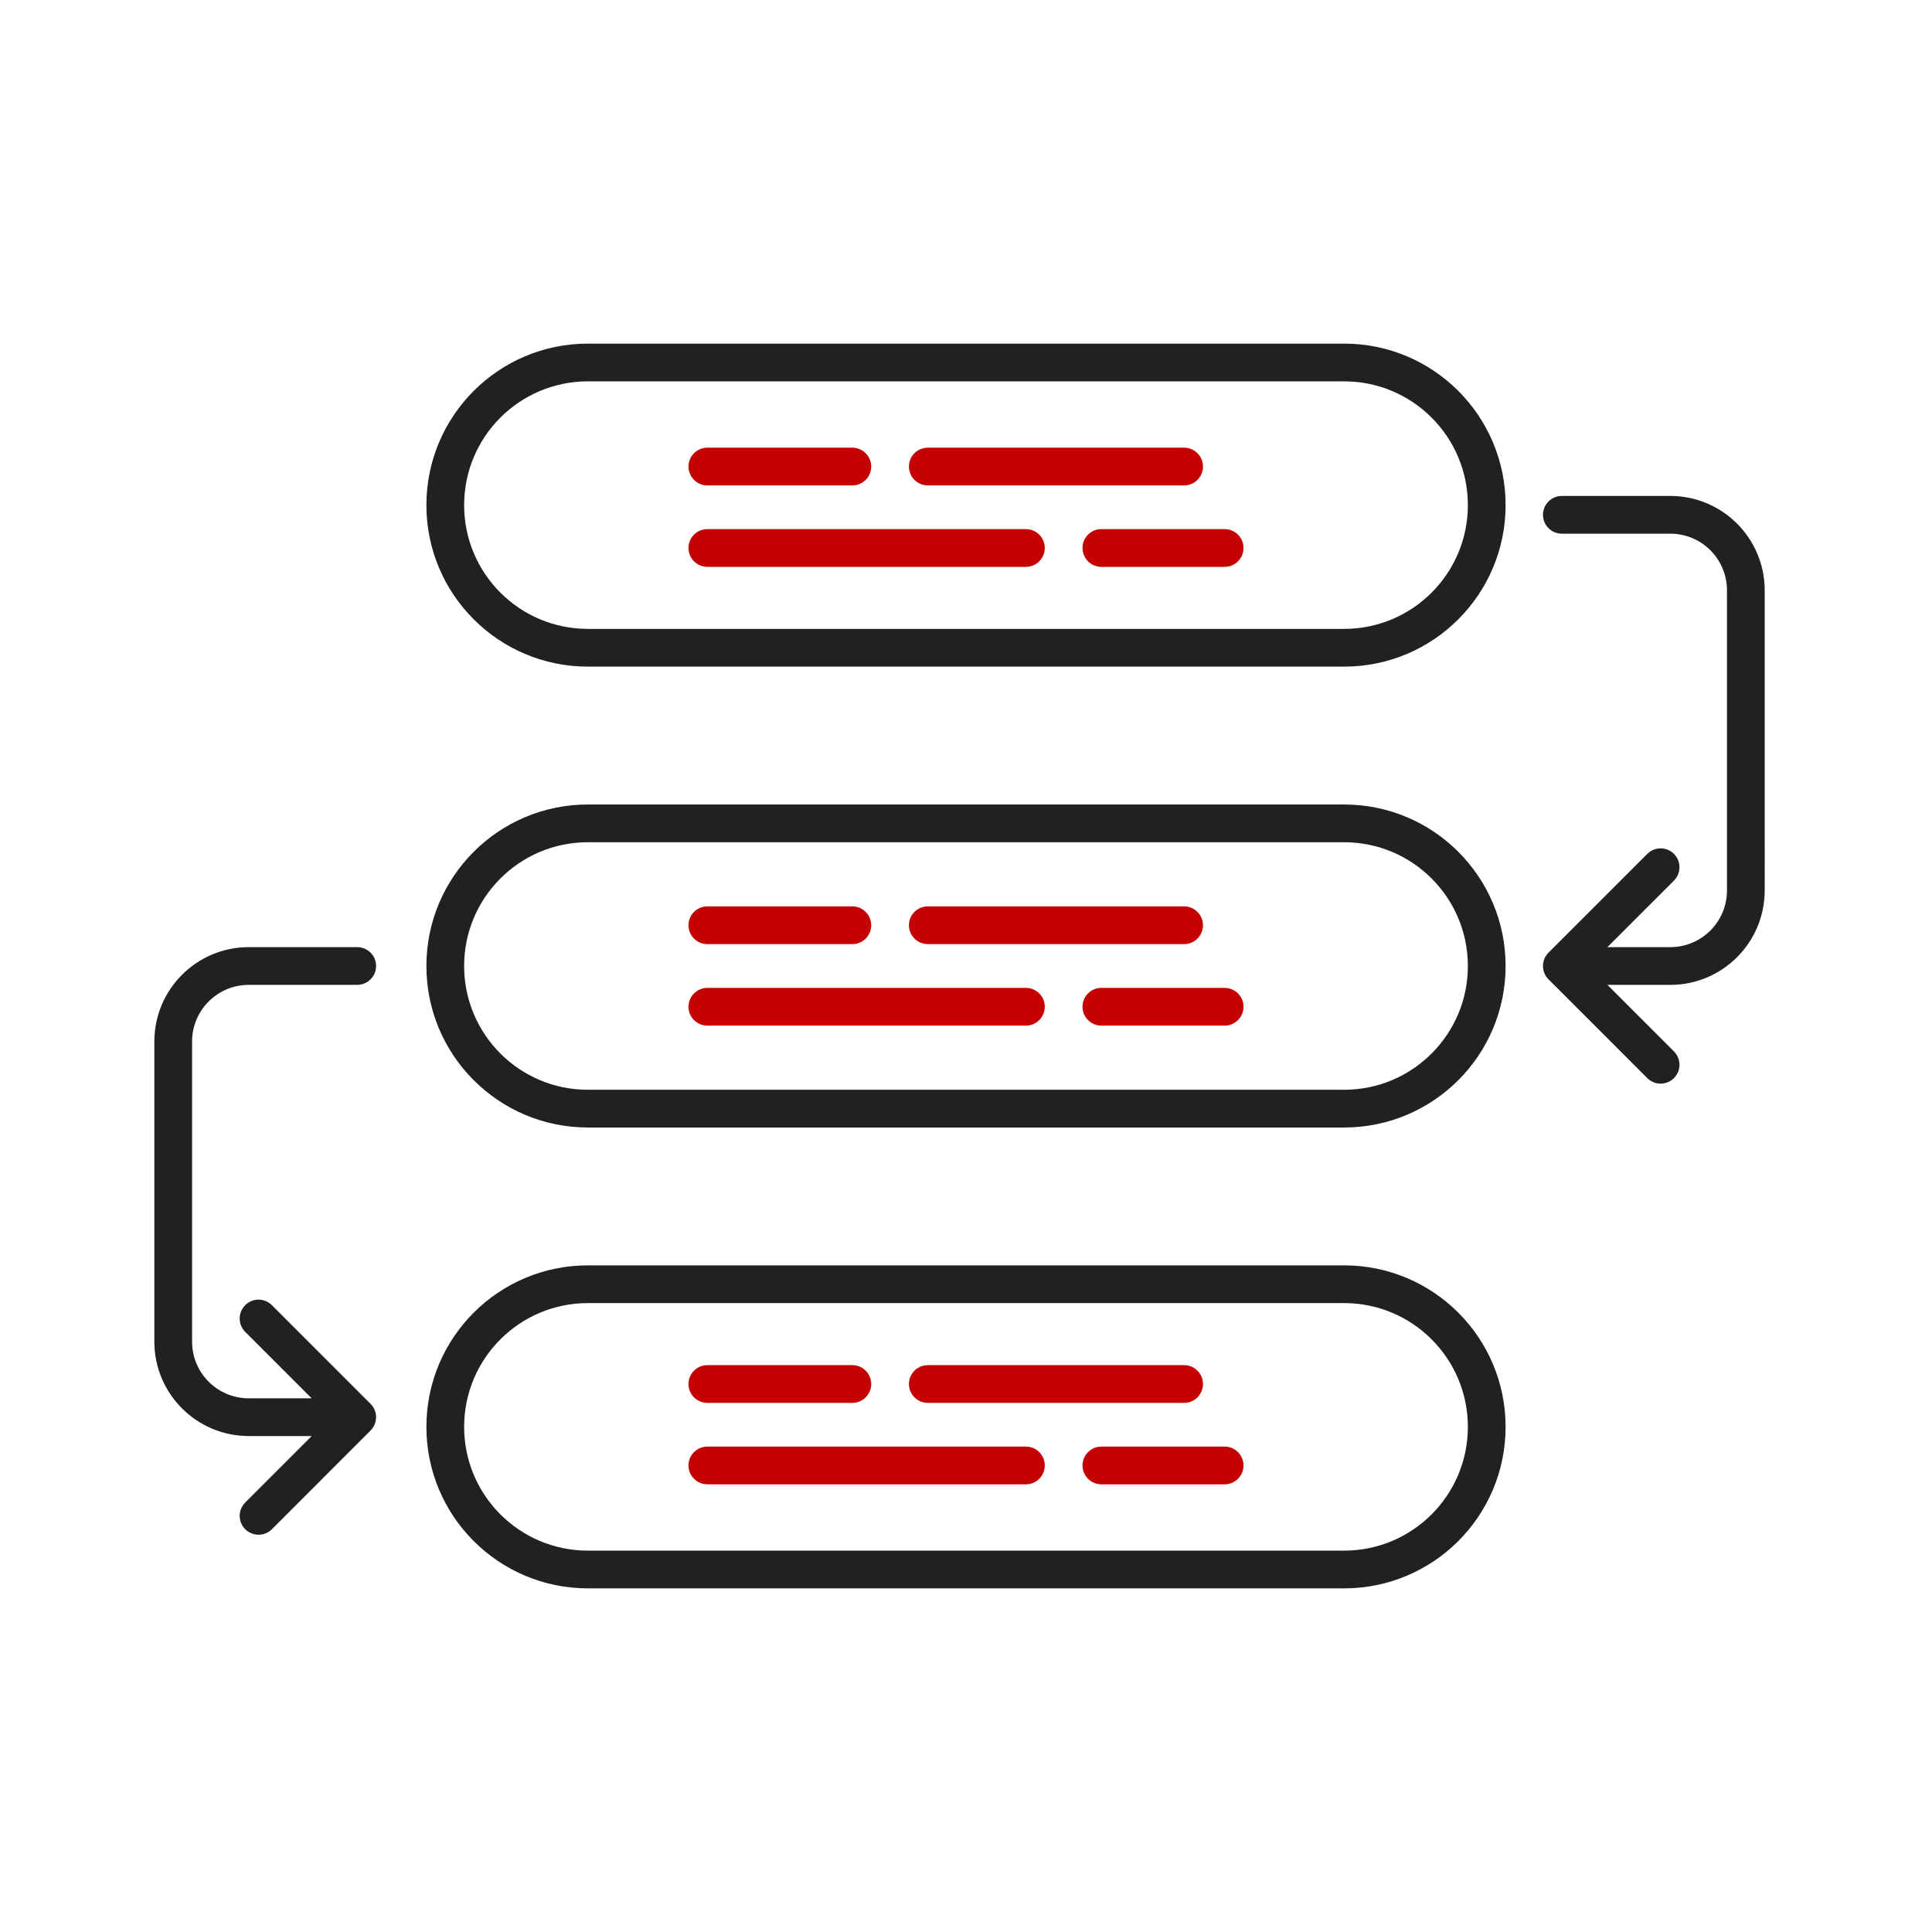
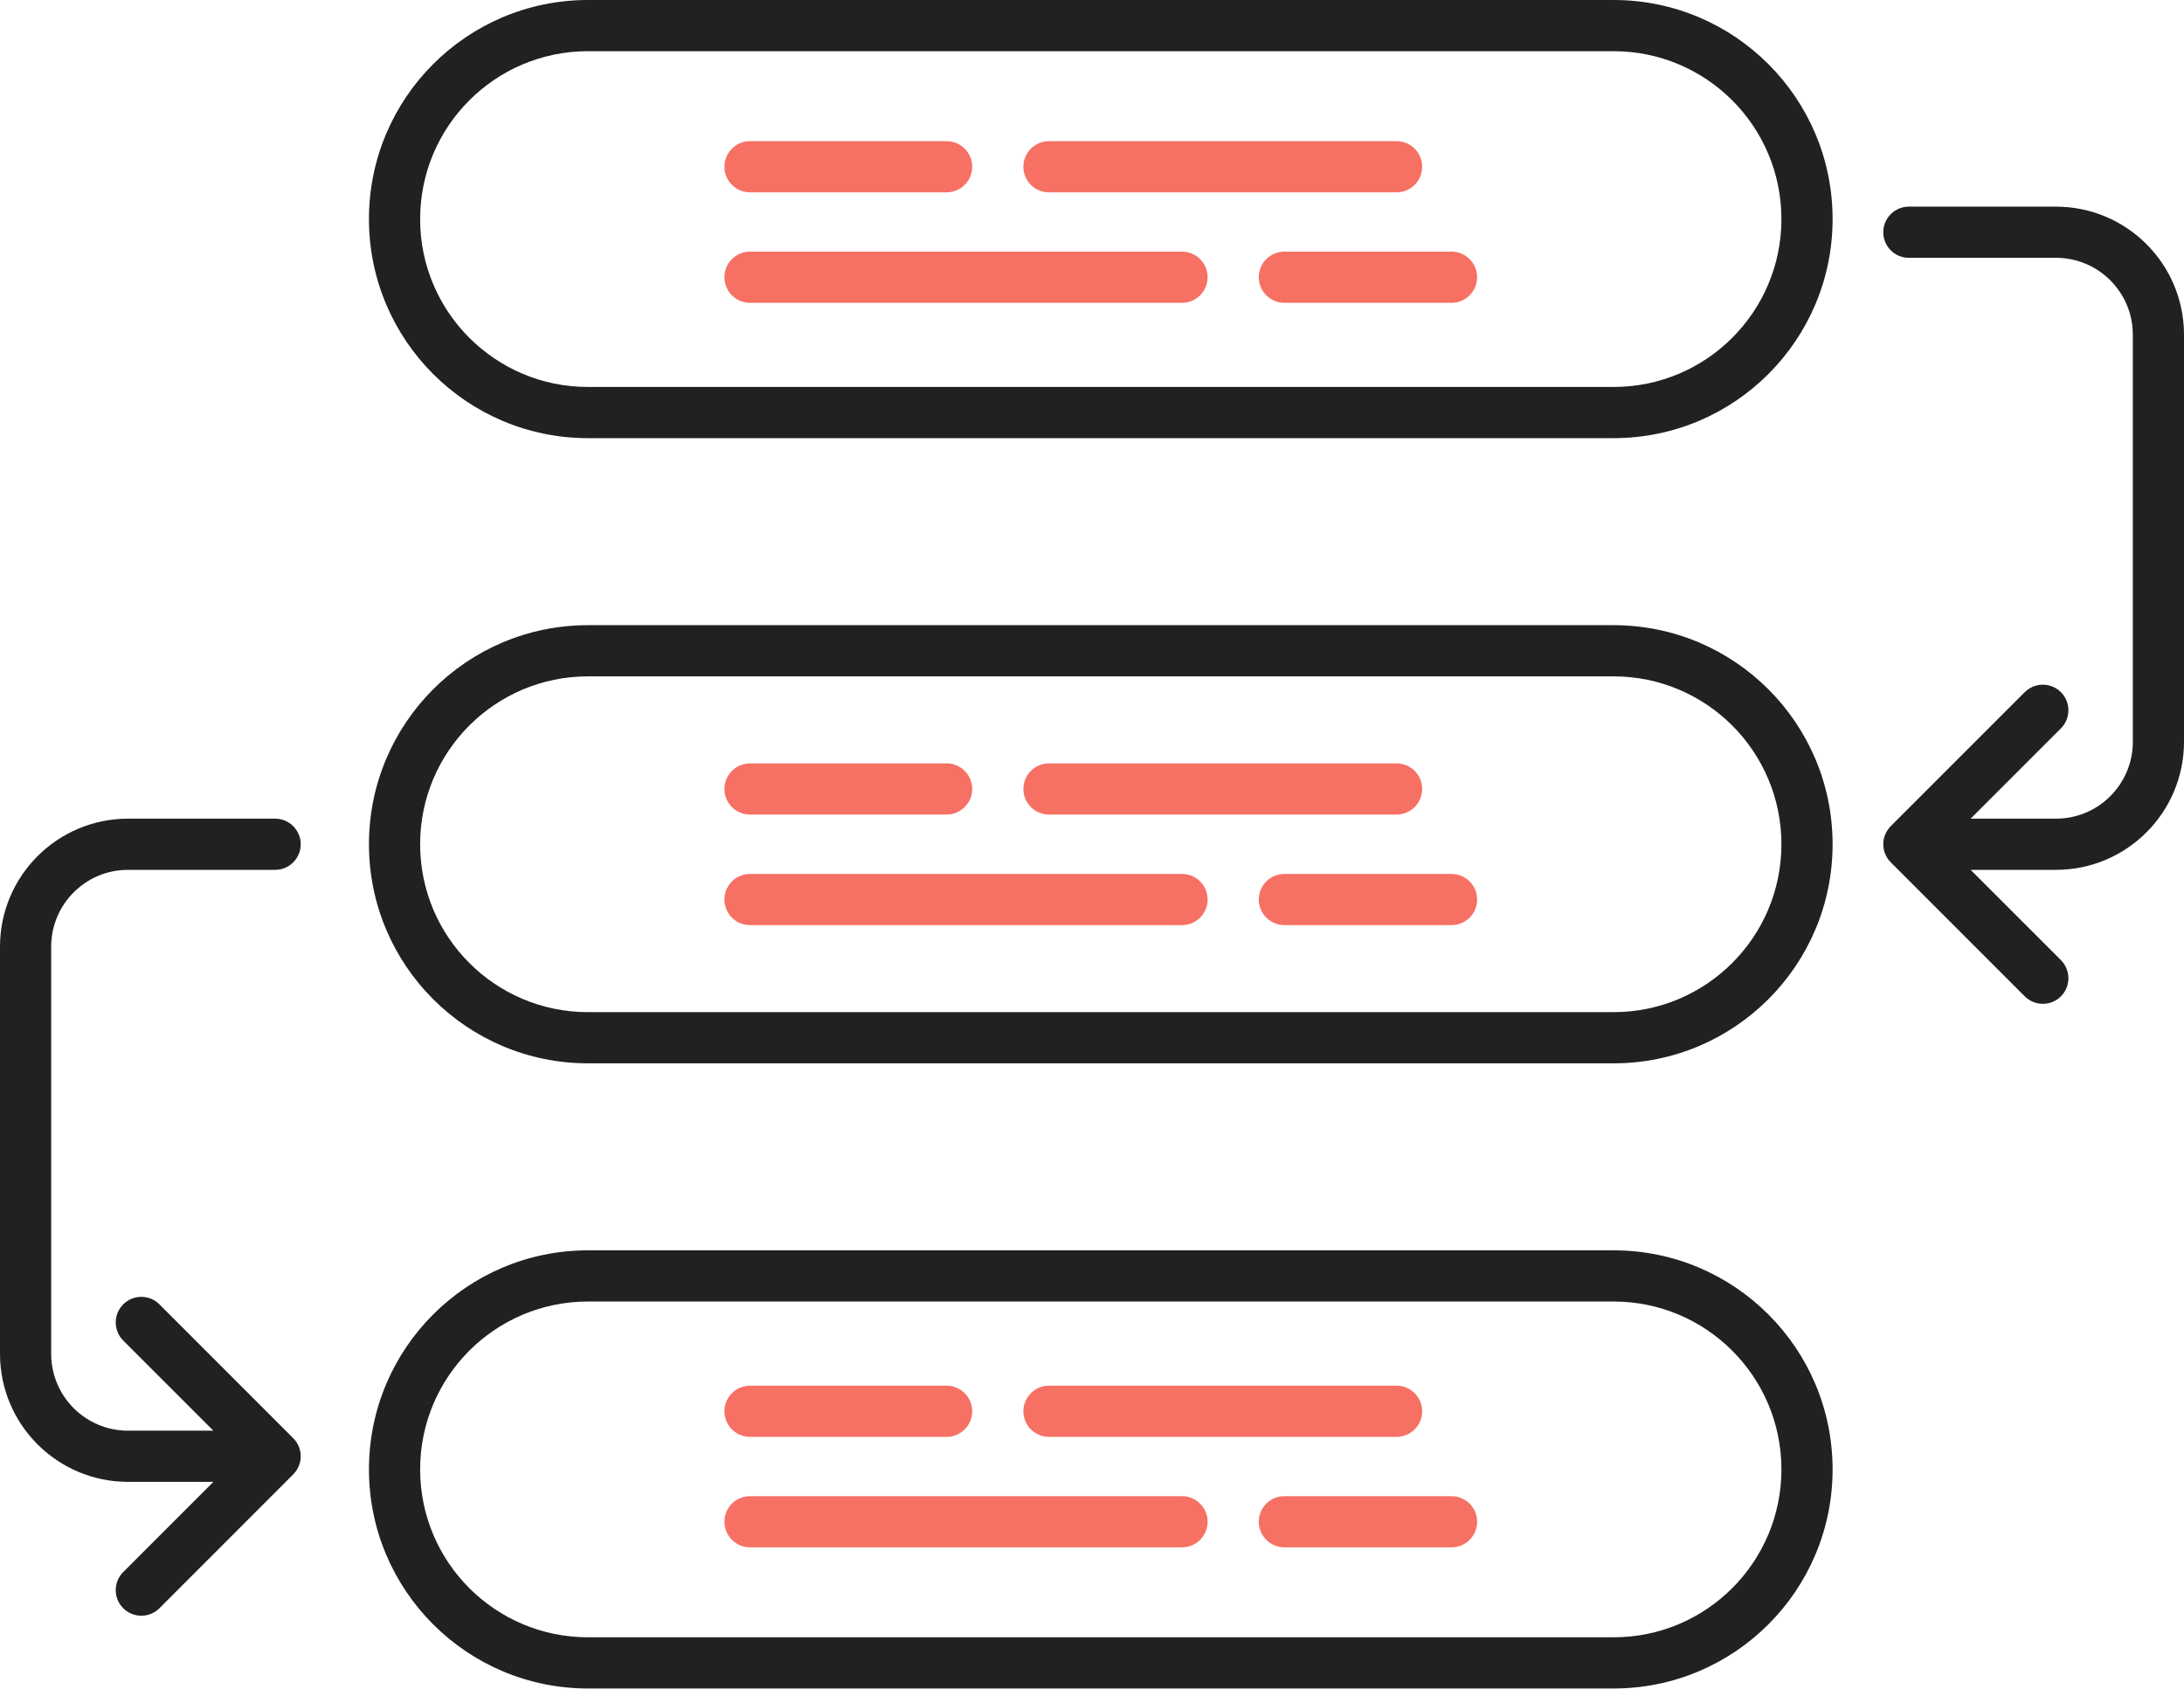
- <svg xmlns="http://www.w3.org/2000/svg" height="512" viewBox="0 0 256 256" width="512">
-   <path d="m178.1 45.531h-100.2a21.4 21.4 0 1 0 0 42.8h100.2a21.4 21.4 0 1 0 0-42.8zm0 37.8h-100.2a16.4 16.4 0 1 1 0-32.8h100.2a16.4 16.4 0 1 1 0 32.8z" fill="#232020" />
-   <path d="m178.1 106.6h-100.2a21.4 21.4 0 1 0 0 42.8h100.2a21.4 21.4 0 1 0 0-42.8zm0 37.8h-100.2a16.4 16.4 0 1 1 0-32.8h100.2a16.4 16.4 0 1 1 0 32.8z" fill="#232020" />
-   <path d="m178.1 167.667h-100.2a21.4 21.4 0 1 0 0 42.8h100.2a21.4 21.4 0 1 0 0-42.8zm0 37.8h-100.2a16.4 16.4 0 1 1 0-32.8h100.2a16.4 16.4 0 1 1 0 32.8z" fill="#232020" />
-   <path d="m221.333 65.716h-14.381a2.5 2.5 0 0 0 0 5h14.381a7.508 7.508 0 0 1 7.5 7.5v39.784a7.508 7.508 0 0 1 -7.5 7.5h-8.346l8.814-8.813a2.5 2.5 0 1 0 -3.535-3.536l-13.081 13.081a2.5 2.5 0 0 0 0 3.536l13.081 13.081a2.5 2.5 0 1 0 3.535-3.536l-8.814-8.813h8.346a12.514 12.514 0 0 0 12.5-12.5v-39.784a12.514 12.514 0 0 0 -12.5-12.5z" fill="#232020" />
-   <path d="m32.952 130.5h14.381a2.5 2.5 0 0 0 0-5h-14.381a12.514 12.514 0 0 0 -12.5 12.5v39.784a12.514 12.514 0 0 0 12.5 12.5h8.348l-8.816 8.816a2.5 2.5 0 0 0 3.536 3.535l13.08-13.083a2.5 2.5 0 0 0 0-3.535l-13.08-13.081a2.5 2.5 0 0 0 -3.536 3.535l8.814 8.813h-8.346a7.508 7.508 0 0 1 -7.5-7.5v-39.784a7.508 7.508 0 0 1 7.5-7.5z" fill="#232020" />
-   <g fill="#C50000">
-     <path d="m156.9 64.32h-33.962a2.5 2.5 0 0 1 0-5h33.962a2.5 2.5 0 1 1 0 5z" />
-     <path d="m112.938 64.32h-19.209a2.5 2.5 0 0 1 0-5h19.209a2.5 2.5 0 1 1 0 5z" />
-     <path d="m162.271 75.111h-16.333a2.5 2.5 0 0 1 0-5h16.333a2.5 2.5 0 0 1 0 5z" />
-     <path d="m135.938 75.111h-42.209a2.5 2.5 0 0 1 0-5h42.209a2.5 2.5 0 0 1 0 5z" />
-     <path d="m156.9 125.1h-33.962a2.5 2.5 0 0 1 0-5h33.962a2.5 2.5 0 0 1 0 5z" />
-     <path d="m112.938 125.1h-19.209a2.5 2.5 0 0 1 0-5h19.209a2.5 2.5 0 0 1 0 5z" />
-     <path d="m162.271 135.9h-16.333a2.5 2.5 0 0 1 0-5h16.333a2.5 2.5 0 0 1 0 5z" />
-     <path d="m135.938 135.9h-42.209a2.5 2.5 0 0 1 0-5h42.209a2.5 2.5 0 0 1 0 5z" />
-     <path d="m156.9 185.889h-33.962a2.5 2.5 0 1 1 0-5h33.962a2.5 2.5 0 0 1 0 5z" />
-     <path d="m112.938 185.889h-19.209a2.5 2.5 0 1 1 0-5h19.209a2.5 2.5 0 0 1 0 5z" />
-     <path d="m162.271 196.68h-16.333a2.5 2.5 0 0 1 0-5h16.333a2.5 2.5 0 1 1 0 5z" />
-     <path d="m135.938 196.68h-42.209a2.5 2.5 0 1 1 0-5h42.209a2.5 2.5 0 0 1 0 5z" />
+ <svg xmlns="http://www.w3.org/2000/svg" id="svg126" version="1.1" width="426.762" viewBox="0 0 213.381 164.936" height="329.872">
+   <defs id="defs130" />
+   <path id="path90" fill="#232020" d="m 157.648,0 h -100.2 a 21.4,21.4 0 1 0 0,42.8 h 100.2 a 21.4,21.4 0 1 0 0,-42.8 z m 0,37.8 h -100.2 a 16.4,16.4 0 1 1 0,-32.8 h 100.2 a 16.4,16.4 0 1 1 0,32.8 z" />
+   <path id="path92" fill="#232020" d="m 157.648,61.069 h -100.2 a 21.4,21.4 0 1 0 0,42.8 h 100.2 a 21.4,21.4 0 1 0 0,-42.8 z m 0,37.8 h -100.2 a 16.4,16.4 0 1 1 0,-32.8 h 100.2 a 16.4,16.4 0 1 1 0,32.8 z" />
+   <path id="path94" fill="#232020" d="m 157.648,122.136 h -100.2 a 21.4,21.4 0 1 0 0,42.8 h 100.2 a 21.4,21.4 0 1 0 0,-42.8 z m 0,37.8 h -100.2 a 16.4,16.4 0 1 1 0,-32.8 h 100.2 a 16.4,16.4 0 1 1 0,32.8 z" />
+   <path id="path96" fill="#232020" d="M 200.881,20.185 H 186.5 a 2.5,2.5 0 0 0 0,5 h 14.381 a 7.508,7.508 0 0 1 7.5,7.5 v 39.784 a 7.508,7.508 0 0 1 -7.5,7.5 h -8.346 l 8.814,-8.813 a 2.5,2.5 0 1 0 -3.535,-3.536 l -13.081,13.081 a 2.5,2.5 0 0 0 0,3.536 l 13.081,13.081 a 2.5,2.5 0 1 0 3.535,-3.536 l -8.814,-8.813 h 8.346 a 12.514,12.514 0 0 0 12.5,-12.5 V 32.685 a 12.514,12.514 0 0 0 -12.5,-12.5 z" />
+   <path id="path98" fill="#232020" d="m 12.5,84.969 h 14.381 a 2.5,2.5 0 0 0 0,-5 H 12.5 A 12.514,12.514 0 0 0 0,92.469 v 39.784 a 12.514,12.514 0 0 0 12.5,12.5 h 8.348 l -8.816,8.816 a 2.5,2.5 0 0 0 3.536,3.535 l 13.08,-13.083 a 2.5,2.5 0 0 0 0,-3.535 l -13.08,-13.081 a 2.5,2.5 0 0 0 -3.536,3.535 l 8.814,8.813 H 12.5 A 7.508,7.508 0 0 1 5,132.253 V 92.469 a 7.508,7.508 0 0 1 7.5,-7.5 z" />
+   <g transform="translate(-20.452,-45.531)" id="g124" fill="#f67164">
+     <path id="path100" d="m 156.9,64.32 h -33.962 a 2.5,2.5 0 0 1 0,-5 H 156.9 a 2.5,2.5 0 1 1 0,5 z" />
+     <path id="path102" d="M 112.938,64.32 H 93.729 a 2.5,2.5 0 0 1 0,-5 h 19.209 a 2.5,2.5 0 1 1 0,5 z" />
+     <path id="path104" d="m 162.271,75.111 h -16.333 a 2.5,2.5 0 0 1 0,-5 h 16.333 a 2.5,2.5 0 0 1 0,5 z" />
+     <path id="path106" d="M 135.938,75.111 H 93.729 a 2.5,2.5 0 0 1 0,-5 h 42.209 a 2.5,2.5 0 0 1 0,5 z" />
+     <path id="path108" d="m 156.9,125.1 h -33.962 a 2.5,2.5 0 0 1 0,-5 H 156.9 a 2.5,2.5 0 0 1 0,5 z" />
+     <path id="path110" d="M 112.938,125.1 H 93.729 a 2.5,2.5 0 0 1 0,-5 h 19.209 a 2.5,2.5 0 0 1 0,5 z" />
+     <path id="path112" d="m 162.271,135.9 h -16.333 a 2.5,2.5 0 0 1 0,-5 h 16.333 a 2.5,2.5 0 0 1 0,5 z" />
+     <path id="path114" d="M 135.938,135.9 H 93.729 a 2.5,2.5 0 0 1 0,-5 h 42.209 a 2.5,2.5 0 0 1 0,5 z" />
+     <path id="path116" d="m 156.9,185.889 h -33.962 a 2.5,2.5 0 1 1 0,-5 H 156.9 a 2.5,2.5 0 0 1 0,5 z" />
+     <path id="path118" d="M 112.938,185.889 H 93.729 a 2.5,2.5 0 1 1 0,-5 h 19.209 a 2.5,2.5 0 0 1 0,5 z" />
+     <path id="path120" d="m 162.271,196.68 h -16.333 a 2.5,2.5 0 0 1 0,-5 h 16.333 a 2.5,2.5 0 1 1 0,5 z" />
+     <path id="path122" d="M 135.938,196.68 H 93.729 a 2.5,2.5 0 1 1 0,-5 h 42.209 a 2.5,2.5 0 0 1 0,5 z" />
  </g>
</svg>
